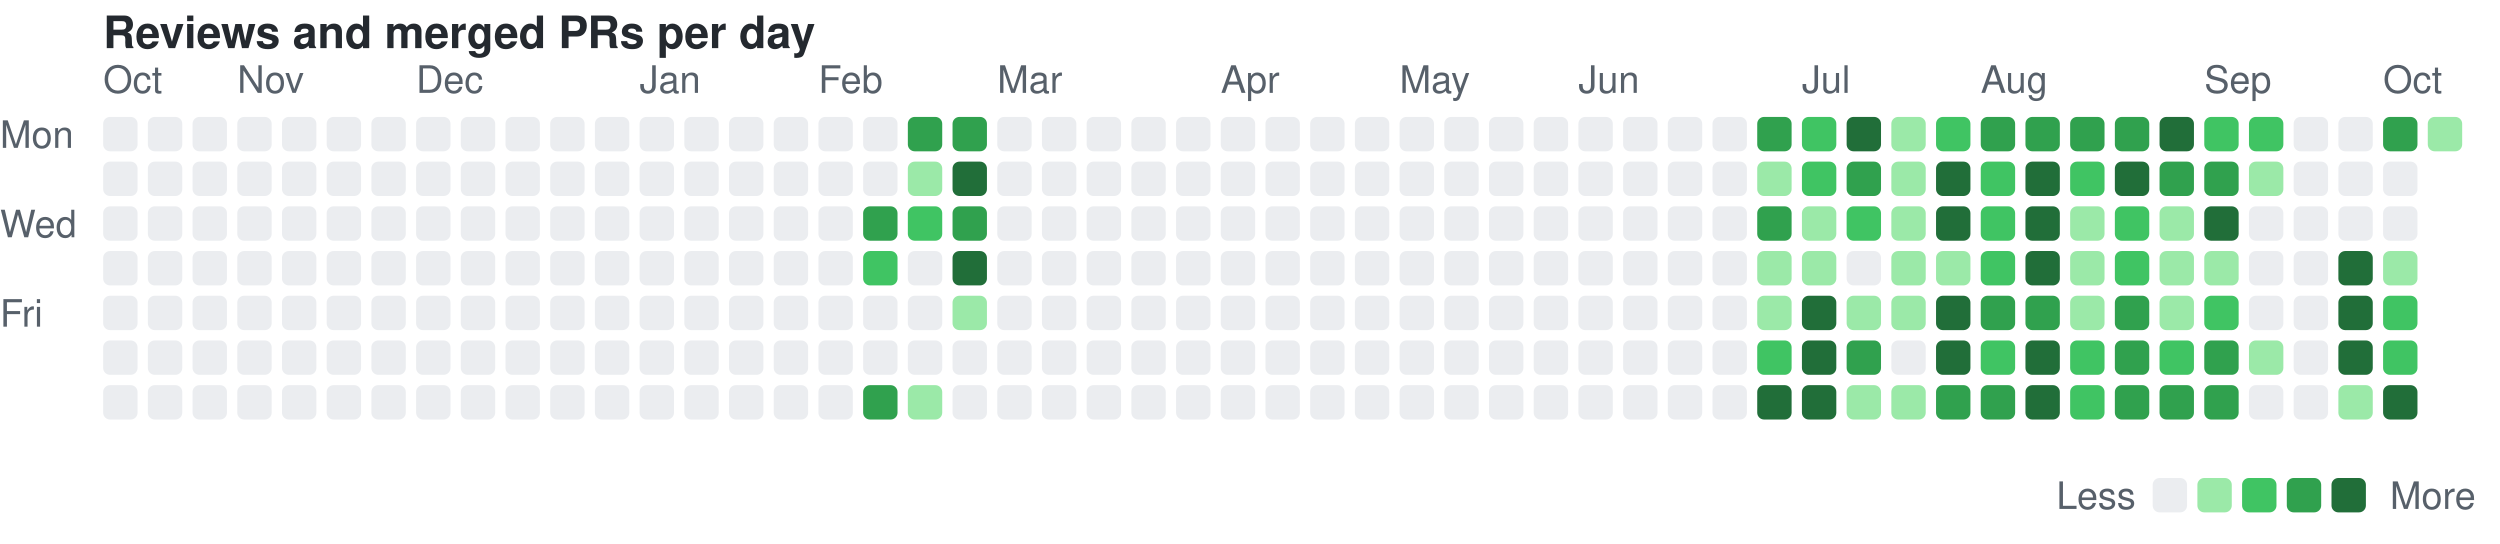
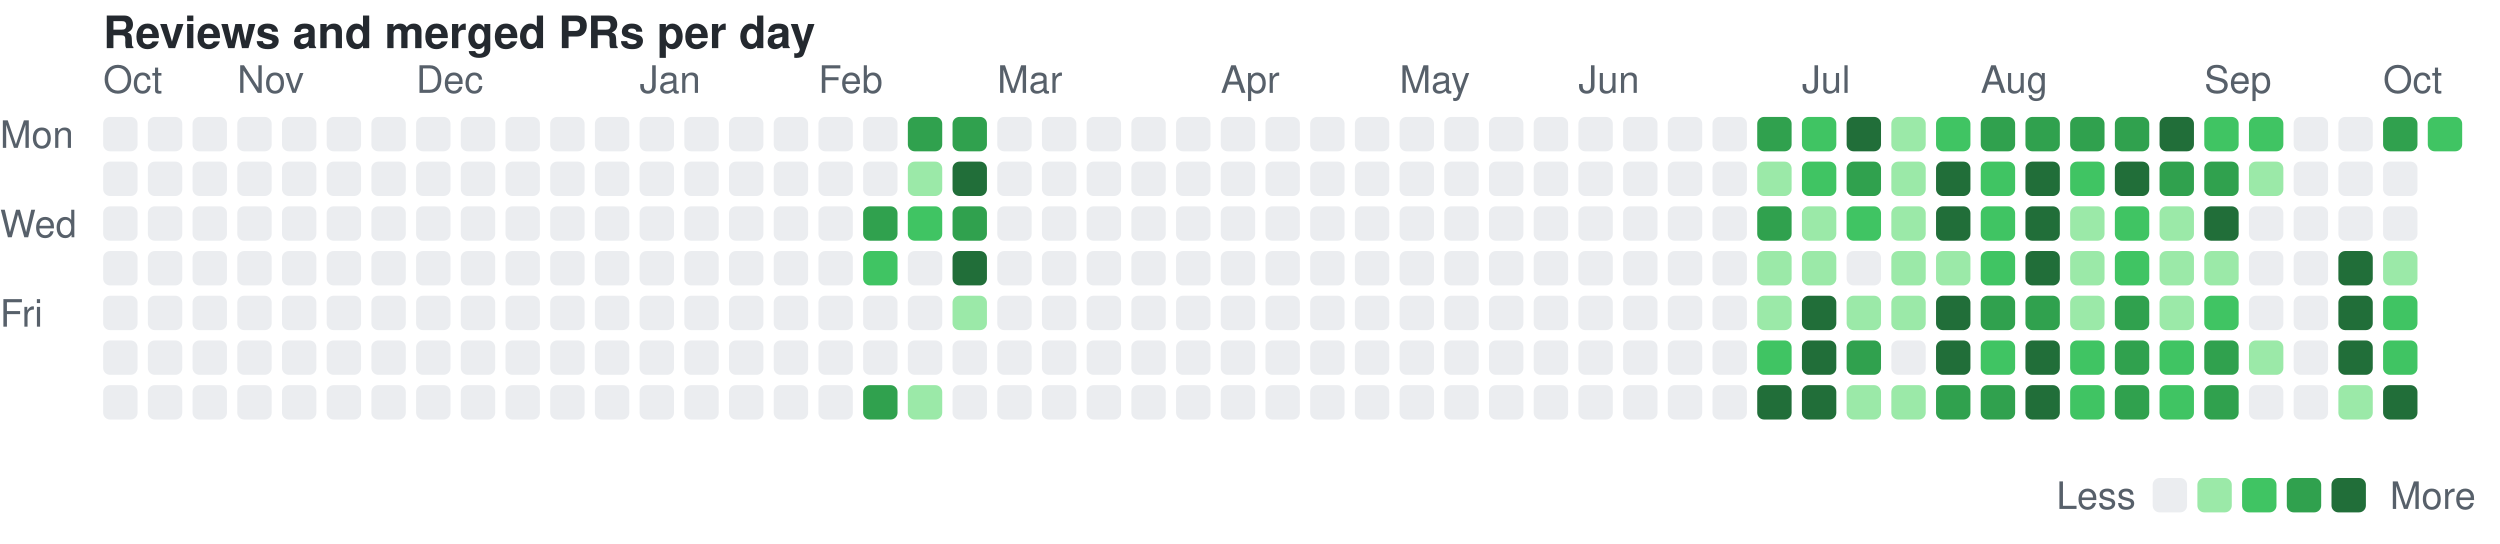
<svg xmlns="http://www.w3.org/2000/svg" width="727" height="158" viewBox="0 0 727 158" role="img" aria-label="Reviews and merged pull requests per day, last 12 months">
  <style>text{font:11px -apple-system,Segoe UI,Helvetica,Arial,sans-serif;fill:#57606a}.t{font-size:13px;font-weight:600;fill:#24292f}.l0{fill:#ebedf0}.l1{fill:#9be9a8}.l2{fill:#40c463}.l3{fill:#30a14e}.l4{fill:#216e39}@media (prefers-color-scheme:dark){text{fill:#8b949e}.t{fill:#e6edf3}.l0{fill:#161b22}.l1{fill:#0e4429}.l2{fill:#006d32}.l3{fill:#26a641}.l4{fill:#39d353}}</style>
  <text class="t" x="30" y="14">Reviews and merged PRs per day</text>
  <text x="30" y="27">Oct</text>
  <rect class="l0" x="30" y="34" width="10" height="10" rx="2" />
  <rect class="l0" x="30" y="47" width="10" height="10" rx="2" />
  <rect class="l0" x="30" y="60" width="10" height="10" rx="2" />
  <rect class="l0" x="30" y="73" width="10" height="10" rx="2" />
  <rect class="l0" x="30" y="86" width="10" height="10" rx="2" />
  <rect class="l0" x="30" y="99" width="10" height="10" rx="2" />
  <rect class="l0" x="30" y="112" width="10" height="10" rx="2" />
  <rect class="l0" x="43" y="34" width="10" height="10" rx="2" />
  <rect class="l0" x="43" y="47" width="10" height="10" rx="2" />
  <rect class="l0" x="43" y="60" width="10" height="10" rx="2" />
  <rect class="l0" x="43" y="73" width="10" height="10" rx="2" />
  <rect class="l0" x="43" y="86" width="10" height="10" rx="2" />
  <rect class="l0" x="43" y="99" width="10" height="10" rx="2" />
  <rect class="l0" x="43" y="112" width="10" height="10" rx="2" />
  <rect class="l0" x="56" y="34" width="10" height="10" rx="2" />
  <rect class="l0" x="56" y="47" width="10" height="10" rx="2" />
  <rect class="l0" x="56" y="60" width="10" height="10" rx="2" />
  <rect class="l0" x="56" y="73" width="10" height="10" rx="2" />
  <rect class="l0" x="56" y="86" width="10" height="10" rx="2" />
  <rect class="l0" x="56" y="99" width="10" height="10" rx="2" />
  <rect class="l0" x="56" y="112" width="10" height="10" rx="2" />
  <text x="69" y="27">Nov</text>
  <rect class="l0" x="69" y="34" width="10" height="10" rx="2" />
  <rect class="l0" x="69" y="47" width="10" height="10" rx="2" />
  <rect class="l0" x="69" y="60" width="10" height="10" rx="2" />
  <rect class="l0" x="69" y="73" width="10" height="10" rx="2" />
  <rect class="l0" x="69" y="86" width="10" height="10" rx="2" />
  <rect class="l0" x="69" y="99" width="10" height="10" rx="2" />
  <rect class="l0" x="69" y="112" width="10" height="10" rx="2" />
  <rect class="l0" x="82" y="34" width="10" height="10" rx="2" />
  <rect class="l0" x="82" y="47" width="10" height="10" rx="2" />
  <rect class="l0" x="82" y="60" width="10" height="10" rx="2" />
  <rect class="l0" x="82" y="73" width="10" height="10" rx="2" />
  <rect class="l0" x="82" y="86" width="10" height="10" rx="2" />
  <rect class="l0" x="82" y="99" width="10" height="10" rx="2" />
  <rect class="l0" x="82" y="112" width="10" height="10" rx="2" />
  <rect class="l0" x="95" y="34" width="10" height="10" rx="2" />
  <rect class="l0" x="95" y="47" width="10" height="10" rx="2" />
  <rect class="l0" x="95" y="60" width="10" height="10" rx="2" />
  <rect class="l0" x="95" y="73" width="10" height="10" rx="2" />
  <rect class="l0" x="95" y="86" width="10" height="10" rx="2" />
  <rect class="l0" x="95" y="99" width="10" height="10" rx="2" />
  <rect class="l0" x="95" y="112" width="10" height="10" rx="2" />
  <rect class="l0" x="108" y="34" width="10" height="10" rx="2" />
  <rect class="l0" x="108" y="47" width="10" height="10" rx="2" />
  <rect class="l0" x="108" y="60" width="10" height="10" rx="2" />
  <rect class="l0" x="108" y="73" width="10" height="10" rx="2" />
  <rect class="l0" x="108" y="86" width="10" height="10" rx="2" />
  <rect class="l0" x="108" y="99" width="10" height="10" rx="2" />
  <rect class="l0" x="108" y="112" width="10" height="10" rx="2" />
  <text x="121" y="27">Dec</text>
  <rect class="l0" x="121" y="34" width="10" height="10" rx="2" />
  <rect class="l0" x="121" y="47" width="10" height="10" rx="2" />
  <rect class="l0" x="121" y="60" width="10" height="10" rx="2" />
  <rect class="l0" x="121" y="73" width="10" height="10" rx="2" />
  <rect class="l0" x="121" y="86" width="10" height="10" rx="2" />
  <rect class="l0" x="121" y="99" width="10" height="10" rx="2" />
  <rect class="l0" x="121" y="112" width="10" height="10" rx="2" />
  <rect class="l0" x="134" y="34" width="10" height="10" rx="2" />
  <rect class="l0" x="134" y="47" width="10" height="10" rx="2" />
  <rect class="l0" x="134" y="60" width="10" height="10" rx="2" />
  <rect class="l0" x="134" y="73" width="10" height="10" rx="2" />
  <rect class="l0" x="134" y="86" width="10" height="10" rx="2" />
  <rect class="l0" x="134" y="99" width="10" height="10" rx="2" />
  <rect class="l0" x="134" y="112" width="10" height="10" rx="2" />
  <rect class="l0" x="147" y="34" width="10" height="10" rx="2" />
  <rect class="l0" x="147" y="47" width="10" height="10" rx="2" />
  <rect class="l0" x="147" y="60" width="10" height="10" rx="2" />
  <rect class="l0" x="147" y="73" width="10" height="10" rx="2" />
  <rect class="l0" x="147" y="86" width="10" height="10" rx="2" />
  <rect class="l0" x="147" y="99" width="10" height="10" rx="2" />
  <rect class="l0" x="147" y="112" width="10" height="10" rx="2" />
  <rect class="l0" x="160" y="34" width="10" height="10" rx="2" />
  <rect class="l0" x="160" y="47" width="10" height="10" rx="2" />
  <rect class="l0" x="160" y="60" width="10" height="10" rx="2" />
  <rect class="l0" x="160" y="73" width="10" height="10" rx="2" />
  <rect class="l0" x="160" y="86" width="10" height="10" rx="2" />
  <rect class="l0" x="160" y="99" width="10" height="10" rx="2" />
  <rect class="l0" x="160" y="112" width="10" height="10" rx="2" />
  <rect class="l0" x="173" y="34" width="10" height="10" rx="2" />
  <rect class="l0" x="173" y="47" width="10" height="10" rx="2" />
  <rect class="l0" x="173" y="60" width="10" height="10" rx="2" />
  <rect class="l0" x="173" y="73" width="10" height="10" rx="2" />
  <rect class="l0" x="173" y="86" width="10" height="10" rx="2" />
  <rect class="l0" x="173" y="99" width="10" height="10" rx="2" />
  <rect class="l0" x="173" y="112" width="10" height="10" rx="2" />
  <text x="186" y="27">Jan</text>
  <rect class="l0" x="186" y="34" width="10" height="10" rx="2" />
  <rect class="l0" x="186" y="47" width="10" height="10" rx="2" />
  <rect class="l0" x="186" y="60" width="10" height="10" rx="2" />
  <rect class="l0" x="186" y="73" width="10" height="10" rx="2" />
  <rect class="l0" x="186" y="86" width="10" height="10" rx="2" />
  <rect class="l0" x="186" y="99" width="10" height="10" rx="2" />
  <rect class="l0" x="186" y="112" width="10" height="10" rx="2" />
  <rect class="l0" x="199" y="34" width="10" height="10" rx="2" />
  <rect class="l0" x="199" y="47" width="10" height="10" rx="2" />
  <rect class="l0" x="199" y="60" width="10" height="10" rx="2" />
  <rect class="l0" x="199" y="73" width="10" height="10" rx="2" />
  <rect class="l0" x="199" y="86" width="10" height="10" rx="2" />
  <rect class="l0" x="199" y="99" width="10" height="10" rx="2" />
  <rect class="l0" x="199" y="112" width="10" height="10" rx="2" />
  <rect class="l0" x="212" y="34" width="10" height="10" rx="2" />
  <rect class="l0" x="212" y="47" width="10" height="10" rx="2" />
  <rect class="l0" x="212" y="60" width="10" height="10" rx="2" />
  <rect class="l0" x="212" y="73" width="10" height="10" rx="2" />
  <rect class="l0" x="212" y="86" width="10" height="10" rx="2" />
  <rect class="l0" x="212" y="99" width="10" height="10" rx="2" />
  <rect class="l0" x="212" y="112" width="10" height="10" rx="2" />
  <rect class="l0" x="225" y="34" width="10" height="10" rx="2" />
  <rect class="l0" x="225" y="47" width="10" height="10" rx="2" />
  <rect class="l0" x="225" y="60" width="10" height="10" rx="2" />
  <rect class="l0" x="225" y="73" width="10" height="10" rx="2" />
  <rect class="l0" x="225" y="86" width="10" height="10" rx="2" />
  <rect class="l0" x="225" y="99" width="10" height="10" rx="2" />
  <rect class="l0" x="225" y="112" width="10" height="10" rx="2" />
  <text x="238" y="27">Feb</text>
  <rect class="l0" x="238" y="34" width="10" height="10" rx="2" />
  <rect class="l0" x="238" y="47" width="10" height="10" rx="2" />
  <rect class="l0" x="238" y="60" width="10" height="10" rx="2" />
  <rect class="l0" x="238" y="73" width="10" height="10" rx="2" />
  <rect class="l0" x="238" y="86" width="10" height="10" rx="2" />
  <rect class="l0" x="238" y="99" width="10" height="10" rx="2" />
  <rect class="l0" x="238" y="112" width="10" height="10" rx="2" />
  <rect class="l0" x="251" y="34" width="10" height="10" rx="2" />
  <rect class="l0" x="251" y="47" width="10" height="10" rx="2" />
  <rect class="l3" x="251" y="60" width="10" height="10" rx="2" />
  <rect class="l2" x="251" y="73" width="10" height="10" rx="2" />
  <rect class="l0" x="251" y="86" width="10" height="10" rx="2" />
  <rect class="l0" x="251" y="99" width="10" height="10" rx="2" />
  <rect class="l3" x="251" y="112" width="10" height="10" rx="2" />
  <rect class="l3" x="264" y="34" width="10" height="10" rx="2" />
  <rect class="l1" x="264" y="47" width="10" height="10" rx="2" />
  <rect class="l2" x="264" y="60" width="10" height="10" rx="2" />
  <rect class="l0" x="264" y="73" width="10" height="10" rx="2" />
  <rect class="l0" x="264" y="86" width="10" height="10" rx="2" />
  <rect class="l0" x="264" y="99" width="10" height="10" rx="2" />
  <rect class="l1" x="264" y="112" width="10" height="10" rx="2" />
  <rect class="l3" x="277" y="34" width="10" height="10" rx="2" />
  <rect class="l4" x="277" y="47" width="10" height="10" rx="2" />
  <rect class="l3" x="277" y="60" width="10" height="10" rx="2" />
  <rect class="l4" x="277" y="73" width="10" height="10" rx="2" />
  <rect class="l1" x="277" y="86" width="10" height="10" rx="2" />
  <rect class="l0" x="277" y="99" width="10" height="10" rx="2" />
  <rect class="l0" x="277" y="112" width="10" height="10" rx="2" />
  <text x="290" y="27">Mar</text>
  <rect class="l0" x="290" y="34" width="10" height="10" rx="2" />
  <rect class="l0" x="290" y="47" width="10" height="10" rx="2" />
  <rect class="l0" x="290" y="60" width="10" height="10" rx="2" />
  <rect class="l0" x="290" y="73" width="10" height="10" rx="2" />
  <rect class="l0" x="290" y="86" width="10" height="10" rx="2" />
  <rect class="l0" x="290" y="99" width="10" height="10" rx="2" />
  <rect class="l0" x="290" y="112" width="10" height="10" rx="2" />
  <rect class="l0" x="303" y="34" width="10" height="10" rx="2" />
  <rect class="l0" x="303" y="47" width="10" height="10" rx="2" />
  <rect class="l0" x="303" y="60" width="10" height="10" rx="2" />
  <rect class="l0" x="303" y="73" width="10" height="10" rx="2" />
  <rect class="l0" x="303" y="86" width="10" height="10" rx="2" />
  <rect class="l0" x="303" y="99" width="10" height="10" rx="2" />
  <rect class="l0" x="303" y="112" width="10" height="10" rx="2" />
  <rect class="l0" x="316" y="34" width="10" height="10" rx="2" />
  <rect class="l0" x="316" y="47" width="10" height="10" rx="2" />
  <rect class="l0" x="316" y="60" width="10" height="10" rx="2" />
  <rect class="l0" x="316" y="73" width="10" height="10" rx="2" />
  <rect class="l0" x="316" y="86" width="10" height="10" rx="2" />
  <rect class="l0" x="316" y="99" width="10" height="10" rx="2" />
  <rect class="l0" x="316" y="112" width="10" height="10" rx="2" />
  <rect class="l0" x="329" y="34" width="10" height="10" rx="2" />
  <rect class="l0" x="329" y="47" width="10" height="10" rx="2" />
  <rect class="l0" x="329" y="60" width="10" height="10" rx="2" />
  <rect class="l0" x="329" y="73" width="10" height="10" rx="2" />
  <rect class="l0" x="329" y="86" width="10" height="10" rx="2" />
  <rect class="l0" x="329" y="99" width="10" height="10" rx="2" />
  <rect class="l0" x="329" y="112" width="10" height="10" rx="2" />
  <rect class="l0" x="342" y="34" width="10" height="10" rx="2" />
  <rect class="l0" x="342" y="47" width="10" height="10" rx="2" />
  <rect class="l0" x="342" y="60" width="10" height="10" rx="2" />
  <rect class="l0" x="342" y="73" width="10" height="10" rx="2" />
  <rect class="l0" x="342" y="86" width="10" height="10" rx="2" />
  <rect class="l0" x="342" y="99" width="10" height="10" rx="2" />
  <rect class="l0" x="342" y="112" width="10" height="10" rx="2" />
  <text x="355" y="27">Apr</text>
  <rect class="l0" x="355" y="34" width="10" height="10" rx="2" />
  <rect class="l0" x="355" y="47" width="10" height="10" rx="2" />
  <rect class="l0" x="355" y="60" width="10" height="10" rx="2" />
  <rect class="l0" x="355" y="73" width="10" height="10" rx="2" />
  <rect class="l0" x="355" y="86" width="10" height="10" rx="2" />
  <rect class="l0" x="355" y="99" width="10" height="10" rx="2" />
  <rect class="l0" x="355" y="112" width="10" height="10" rx="2" />
  <rect class="l0" x="368" y="34" width="10" height="10" rx="2" />
  <rect class="l0" x="368" y="47" width="10" height="10" rx="2" />
  <rect class="l0" x="368" y="60" width="10" height="10" rx="2" />
  <rect class="l0" x="368" y="73" width="10" height="10" rx="2" />
  <rect class="l0" x="368" y="86" width="10" height="10" rx="2" />
  <rect class="l0" x="368" y="99" width="10" height="10" rx="2" />
  <rect class="l0" x="368" y="112" width="10" height="10" rx="2" />
  <rect class="l0" x="381" y="34" width="10" height="10" rx="2" />
  <rect class="l0" x="381" y="47" width="10" height="10" rx="2" />
  <rect class="l0" x="381" y="60" width="10" height="10" rx="2" />
  <rect class="l0" x="381" y="73" width="10" height="10" rx="2" />
  <rect class="l0" x="381" y="86" width="10" height="10" rx="2" />
  <rect class="l0" x="381" y="99" width="10" height="10" rx="2" />
  <rect class="l0" x="381" y="112" width="10" height="10" rx="2" />
  <rect class="l0" x="394" y="34" width="10" height="10" rx="2" />
  <rect class="l0" x="394" y="47" width="10" height="10" rx="2" />
  <rect class="l0" x="394" y="60" width="10" height="10" rx="2" />
  <rect class="l0" x="394" y="73" width="10" height="10" rx="2" />
  <rect class="l0" x="394" y="86" width="10" height="10" rx="2" />
  <rect class="l0" x="394" y="99" width="10" height="10" rx="2" />
  <rect class="l0" x="394" y="112" width="10" height="10" rx="2" />
  <text x="407" y="27">May</text>
  <rect class="l0" x="407" y="34" width="10" height="10" rx="2" />
  <rect class="l0" x="407" y="47" width="10" height="10" rx="2" />
  <rect class="l0" x="407" y="60" width="10" height="10" rx="2" />
  <rect class="l0" x="407" y="73" width="10" height="10" rx="2" />
  <rect class="l0" x="407" y="86" width="10" height="10" rx="2" />
  <rect class="l0" x="407" y="99" width="10" height="10" rx="2" />
  <rect class="l0" x="407" y="112" width="10" height="10" rx="2" />
  <rect class="l0" x="420" y="34" width="10" height="10" rx="2" />
  <rect class="l0" x="420" y="47" width="10" height="10" rx="2" />
  <rect class="l0" x="420" y="60" width="10" height="10" rx="2" />
  <rect class="l0" x="420" y="73" width="10" height="10" rx="2" />
  <rect class="l0" x="420" y="86" width="10" height="10" rx="2" />
  <rect class="l0" x="420" y="99" width="10" height="10" rx="2" />
  <rect class="l0" x="420" y="112" width="10" height="10" rx="2" />
  <rect class="l0" x="433" y="34" width="10" height="10" rx="2" />
  <rect class="l0" x="433" y="47" width="10" height="10" rx="2" />
  <rect class="l0" x="433" y="60" width="10" height="10" rx="2" />
  <rect class="l0" x="433" y="73" width="10" height="10" rx="2" />
  <rect class="l0" x="433" y="86" width="10" height="10" rx="2" />
  <rect class="l0" x="433" y="99" width="10" height="10" rx="2" />
  <rect class="l0" x="433" y="112" width="10" height="10" rx="2" />
  <rect class="l0" x="446" y="34" width="10" height="10" rx="2" />
  <rect class="l0" x="446" y="47" width="10" height="10" rx="2" />
  <rect class="l0" x="446" y="60" width="10" height="10" rx="2" />
  <rect class="l0" x="446" y="73" width="10" height="10" rx="2" />
  <rect class="l0" x="446" y="86" width="10" height="10" rx="2" />
  <rect class="l0" x="446" y="99" width="10" height="10" rx="2" />
  <rect class="l0" x="446" y="112" width="10" height="10" rx="2" />
  <text x="459" y="27">Jun</text>
  <rect class="l0" x="459" y="34" width="10" height="10" rx="2" />
  <rect class="l0" x="459" y="47" width="10" height="10" rx="2" />
  <rect class="l0" x="459" y="60" width="10" height="10" rx="2" />
  <rect class="l0" x="459" y="73" width="10" height="10" rx="2" />
  <rect class="l0" x="459" y="86" width="10" height="10" rx="2" />
  <rect class="l0" x="459" y="99" width="10" height="10" rx="2" />
  <rect class="l0" x="459" y="112" width="10" height="10" rx="2" />
  <rect class="l0" x="472" y="34" width="10" height="10" rx="2" />
  <rect class="l0" x="472" y="47" width="10" height="10" rx="2" />
  <rect class="l0" x="472" y="60" width="10" height="10" rx="2" />
  <rect class="l0" x="472" y="73" width="10" height="10" rx="2" />
  <rect class="l0" x="472" y="86" width="10" height="10" rx="2" />
  <rect class="l0" x="472" y="99" width="10" height="10" rx="2" />
  <rect class="l0" x="472" y="112" width="10" height="10" rx="2" />
  <rect class="l0" x="485" y="34" width="10" height="10" rx="2" />
  <rect class="l0" x="485" y="47" width="10" height="10" rx="2" />
  <rect class="l0" x="485" y="60" width="10" height="10" rx="2" />
  <rect class="l0" x="485" y="73" width="10" height="10" rx="2" />
  <rect class="l0" x="485" y="86" width="10" height="10" rx="2" />
  <rect class="l0" x="485" y="99" width="10" height="10" rx="2" />
  <rect class="l0" x="485" y="112" width="10" height="10" rx="2" />
  <rect class="l0" x="498" y="34" width="10" height="10" rx="2" />
  <rect class="l0" x="498" y="47" width="10" height="10" rx="2" />
  <rect class="l0" x="498" y="60" width="10" height="10" rx="2" />
  <rect class="l0" x="498" y="73" width="10" height="10" rx="2" />
  <rect class="l0" x="498" y="86" width="10" height="10" rx="2" />
  <rect class="l0" x="498" y="99" width="10" height="10" rx="2" />
  <rect class="l0" x="498" y="112" width="10" height="10" rx="2" />
  <rect class="l3" x="511" y="34" width="10" height="10" rx="2" />
  <rect class="l1" x="511" y="47" width="10" height="10" rx="2" />
  <rect class="l3" x="511" y="60" width="10" height="10" rx="2" />
  <rect class="l1" x="511" y="73" width="10" height="10" rx="2" />
  <rect class="l1" x="511" y="86" width="10" height="10" rx="2" />
  <rect class="l2" x="511" y="99" width="10" height="10" rx="2" />
  <rect class="l4" x="511" y="112" width="10" height="10" rx="2" />
  <text x="524" y="27">Jul</text>
  <rect class="l2" x="524" y="34" width="10" height="10" rx="2" />
  <rect class="l2" x="524" y="47" width="10" height="10" rx="2" />
  <rect class="l1" x="524" y="60" width="10" height="10" rx="2" />
  <rect class="l1" x="524" y="73" width="10" height="10" rx="2" />
  <rect class="l4" x="524" y="86" width="10" height="10" rx="2" />
  <rect class="l4" x="524" y="99" width="10" height="10" rx="2" />
  <rect class="l4" x="524" y="112" width="10" height="10" rx="2" />
  <rect class="l4" x="537" y="34" width="10" height="10" rx="2" />
  <rect class="l3" x="537" y="47" width="10" height="10" rx="2" />
  <rect class="l2" x="537" y="60" width="10" height="10" rx="2" />
  <rect class="l0" x="537" y="73" width="10" height="10" rx="2" />
  <rect class="l1" x="537" y="86" width="10" height="10" rx="2" />
  <rect class="l3" x="537" y="99" width="10" height="10" rx="2" />
  <rect class="l1" x="537" y="112" width="10" height="10" rx="2" />
  <rect class="l1" x="550" y="34" width="10" height="10" rx="2" />
  <rect class="l1" x="550" y="47" width="10" height="10" rx="2" />
  <rect class="l1" x="550" y="60" width="10" height="10" rx="2" />
  <rect class="l1" x="550" y="73" width="10" height="10" rx="2" />
  <rect class="l1" x="550" y="86" width="10" height="10" rx="2" />
  <rect class="l0" x="550" y="99" width="10" height="10" rx="2" />
  <rect class="l1" x="550" y="112" width="10" height="10" rx="2" />
  <rect class="l2" x="563" y="34" width="10" height="10" rx="2" />
  <rect class="l4" x="563" y="47" width="10" height="10" rx="2" />
  <rect class="l4" x="563" y="60" width="10" height="10" rx="2" />
  <rect class="l1" x="563" y="73" width="10" height="10" rx="2" />
  <rect class="l4" x="563" y="86" width="10" height="10" rx="2" />
  <rect class="l4" x="563" y="99" width="10" height="10" rx="2" />
  <rect class="l3" x="563" y="112" width="10" height="10" rx="2" />
  <text x="576" y="27">Aug</text>
  <rect class="l3" x="576" y="34" width="10" height="10" rx="2" />
  <rect class="l2" x="576" y="47" width="10" height="10" rx="2" />
  <rect class="l2" x="576" y="60" width="10" height="10" rx="2" />
  <rect class="l2" x="576" y="73" width="10" height="10" rx="2" />
  <rect class="l3" x="576" y="86" width="10" height="10" rx="2" />
  <rect class="l2" x="576" y="99" width="10" height="10" rx="2" />
  <rect class="l3" x="576" y="112" width="10" height="10" rx="2" />
  <rect class="l3" x="589" y="34" width="10" height="10" rx="2" />
  <rect class="l4" x="589" y="47" width="10" height="10" rx="2" />
  <rect class="l4" x="589" y="60" width="10" height="10" rx="2" />
  <rect class="l4" x="589" y="73" width="10" height="10" rx="2" />
  <rect class="l3" x="589" y="86" width="10" height="10" rx="2" />
  <rect class="l4" x="589" y="99" width="10" height="10" rx="2" />
  <rect class="l4" x="589" y="112" width="10" height="10" rx="2" />
  <rect class="l3" x="602" y="34" width="10" height="10" rx="2" />
  <rect class="l2" x="602" y="47" width="10" height="10" rx="2" />
  <rect class="l1" x="602" y="60" width="10" height="10" rx="2" />
  <rect class="l1" x="602" y="73" width="10" height="10" rx="2" />
  <rect class="l1" x="602" y="86" width="10" height="10" rx="2" />
  <rect class="l2" x="602" y="99" width="10" height="10" rx="2" />
  <rect class="l2" x="602" y="112" width="10" height="10" rx="2" />
  <rect class="l3" x="615" y="34" width="10" height="10" rx="2" />
  <rect class="l4" x="615" y="47" width="10" height="10" rx="2" />
  <rect class="l2" x="615" y="60" width="10" height="10" rx="2" />
  <rect class="l2" x="615" y="73" width="10" height="10" rx="2" />
  <rect class="l3" x="615" y="86" width="10" height="10" rx="2" />
  <rect class="l3" x="615" y="99" width="10" height="10" rx="2" />
  <rect class="l3" x="615" y="112" width="10" height="10" rx="2" />
  <rect class="l4" x="628" y="34" width="10" height="10" rx="2" />
  <rect class="l3" x="628" y="47" width="10" height="10" rx="2" />
  <rect class="l1" x="628" y="60" width="10" height="10" rx="2" />
  <rect class="l1" x="628" y="73" width="10" height="10" rx="2" />
  <rect class="l1" x="628" y="86" width="10" height="10" rx="2" />
  <rect class="l2" x="628" y="99" width="10" height="10" rx="2" />
-   <rect class="l3" x="628" y="112" width="10" height="10" rx="2" />
+   <rect class="l2" x="628" y="112" width="10" height="10" rx="2" />
  <text x="641" y="27">Sep</text>
  <rect class="l2" x="641" y="34" width="10" height="10" rx="2" />
  <rect class="l3" x="641" y="47" width="10" height="10" rx="2" />
  <rect class="l4" x="641" y="60" width="10" height="10" rx="2" />
  <rect class="l1" x="641" y="73" width="10" height="10" rx="2" />
  <rect class="l2" x="641" y="86" width="10" height="10" rx="2" />
  <rect class="l3" x="641" y="99" width="10" height="10" rx="2" />
  <rect class="l3" x="641" y="112" width="10" height="10" rx="2" />
  <rect class="l2" x="654" y="34" width="10" height="10" rx="2" />
  <rect class="l1" x="654" y="47" width="10" height="10" rx="2" />
  <rect class="l0" x="654" y="60" width="10" height="10" rx="2" />
  <rect class="l0" x="654" y="73" width="10" height="10" rx="2" />
  <rect class="l0" x="654" y="86" width="10" height="10" rx="2" />
  <rect class="l1" x="654" y="99" width="10" height="10" rx="2" />
  <rect class="l0" x="654" y="112" width="10" height="10" rx="2" />
  <rect class="l0" x="667" y="34" width="10" height="10" rx="2" />
  <rect class="l0" x="667" y="47" width="10" height="10" rx="2" />
  <rect class="l0" x="667" y="60" width="10" height="10" rx="2" />
  <rect class="l0" x="667" y="73" width="10" height="10" rx="2" />
  <rect class="l0" x="667" y="86" width="10" height="10" rx="2" />
  <rect class="l0" x="667" y="99" width="10" height="10" rx="2" />
  <rect class="l0" x="667" y="112" width="10" height="10" rx="2" />
  <rect class="l0" x="680" y="34" width="10" height="10" rx="2" />
  <rect class="l0" x="680" y="47" width="10" height="10" rx="2" />
  <rect class="l0" x="680" y="60" width="10" height="10" rx="2" />
  <rect class="l4" x="680" y="73" width="10" height="10" rx="2" />
  <rect class="l4" x="680" y="86" width="10" height="10" rx="2" />
  <rect class="l4" x="680" y="99" width="10" height="10" rx="2" />
  <rect class="l1" x="680" y="112" width="10" height="10" rx="2" />
  <text x="693" y="27">Oct</text>
  <rect class="l3" x="693" y="34" width="10" height="10" rx="2" />
  <rect class="l0" x="693" y="47" width="10" height="10" rx="2" />
  <rect class="l0" x="693" y="60" width="10" height="10" rx="2" />
  <rect class="l1" x="693" y="73" width="10" height="10" rx="2" />
  <rect class="l2" x="693" y="86" width="10" height="10" rx="2" />
  <rect class="l2" x="693" y="99" width="10" height="10" rx="2" />
  <rect class="l4" x="693" y="112" width="10" height="10" rx="2" />
-   <rect class="l1" x="706" y="34" width="10" height="10" rx="2" />
+   <rect class="l2" x="706" y="34" width="10" height="10" rx="2" />
  <text x="0" y="43">Mon</text>
  <text x="0" y="69">Wed</text>
  <text x="0" y="95">Fri</text>
  <text x="598" y="148">Less</text>
  <rect class="l0" x="626" y="139" width="10" height="10" rx="2" />
  <rect class="l1" x="639" y="139" width="10" height="10" rx="2" />
  <rect class="l2" x="652" y="139" width="10" height="10" rx="2" />
  <rect class="l3" x="665" y="139" width="10" height="10" rx="2" />
  <rect class="l4" x="678" y="139" width="10" height="10" rx="2" />
  <text x="695" y="148">More</text>
</svg>
